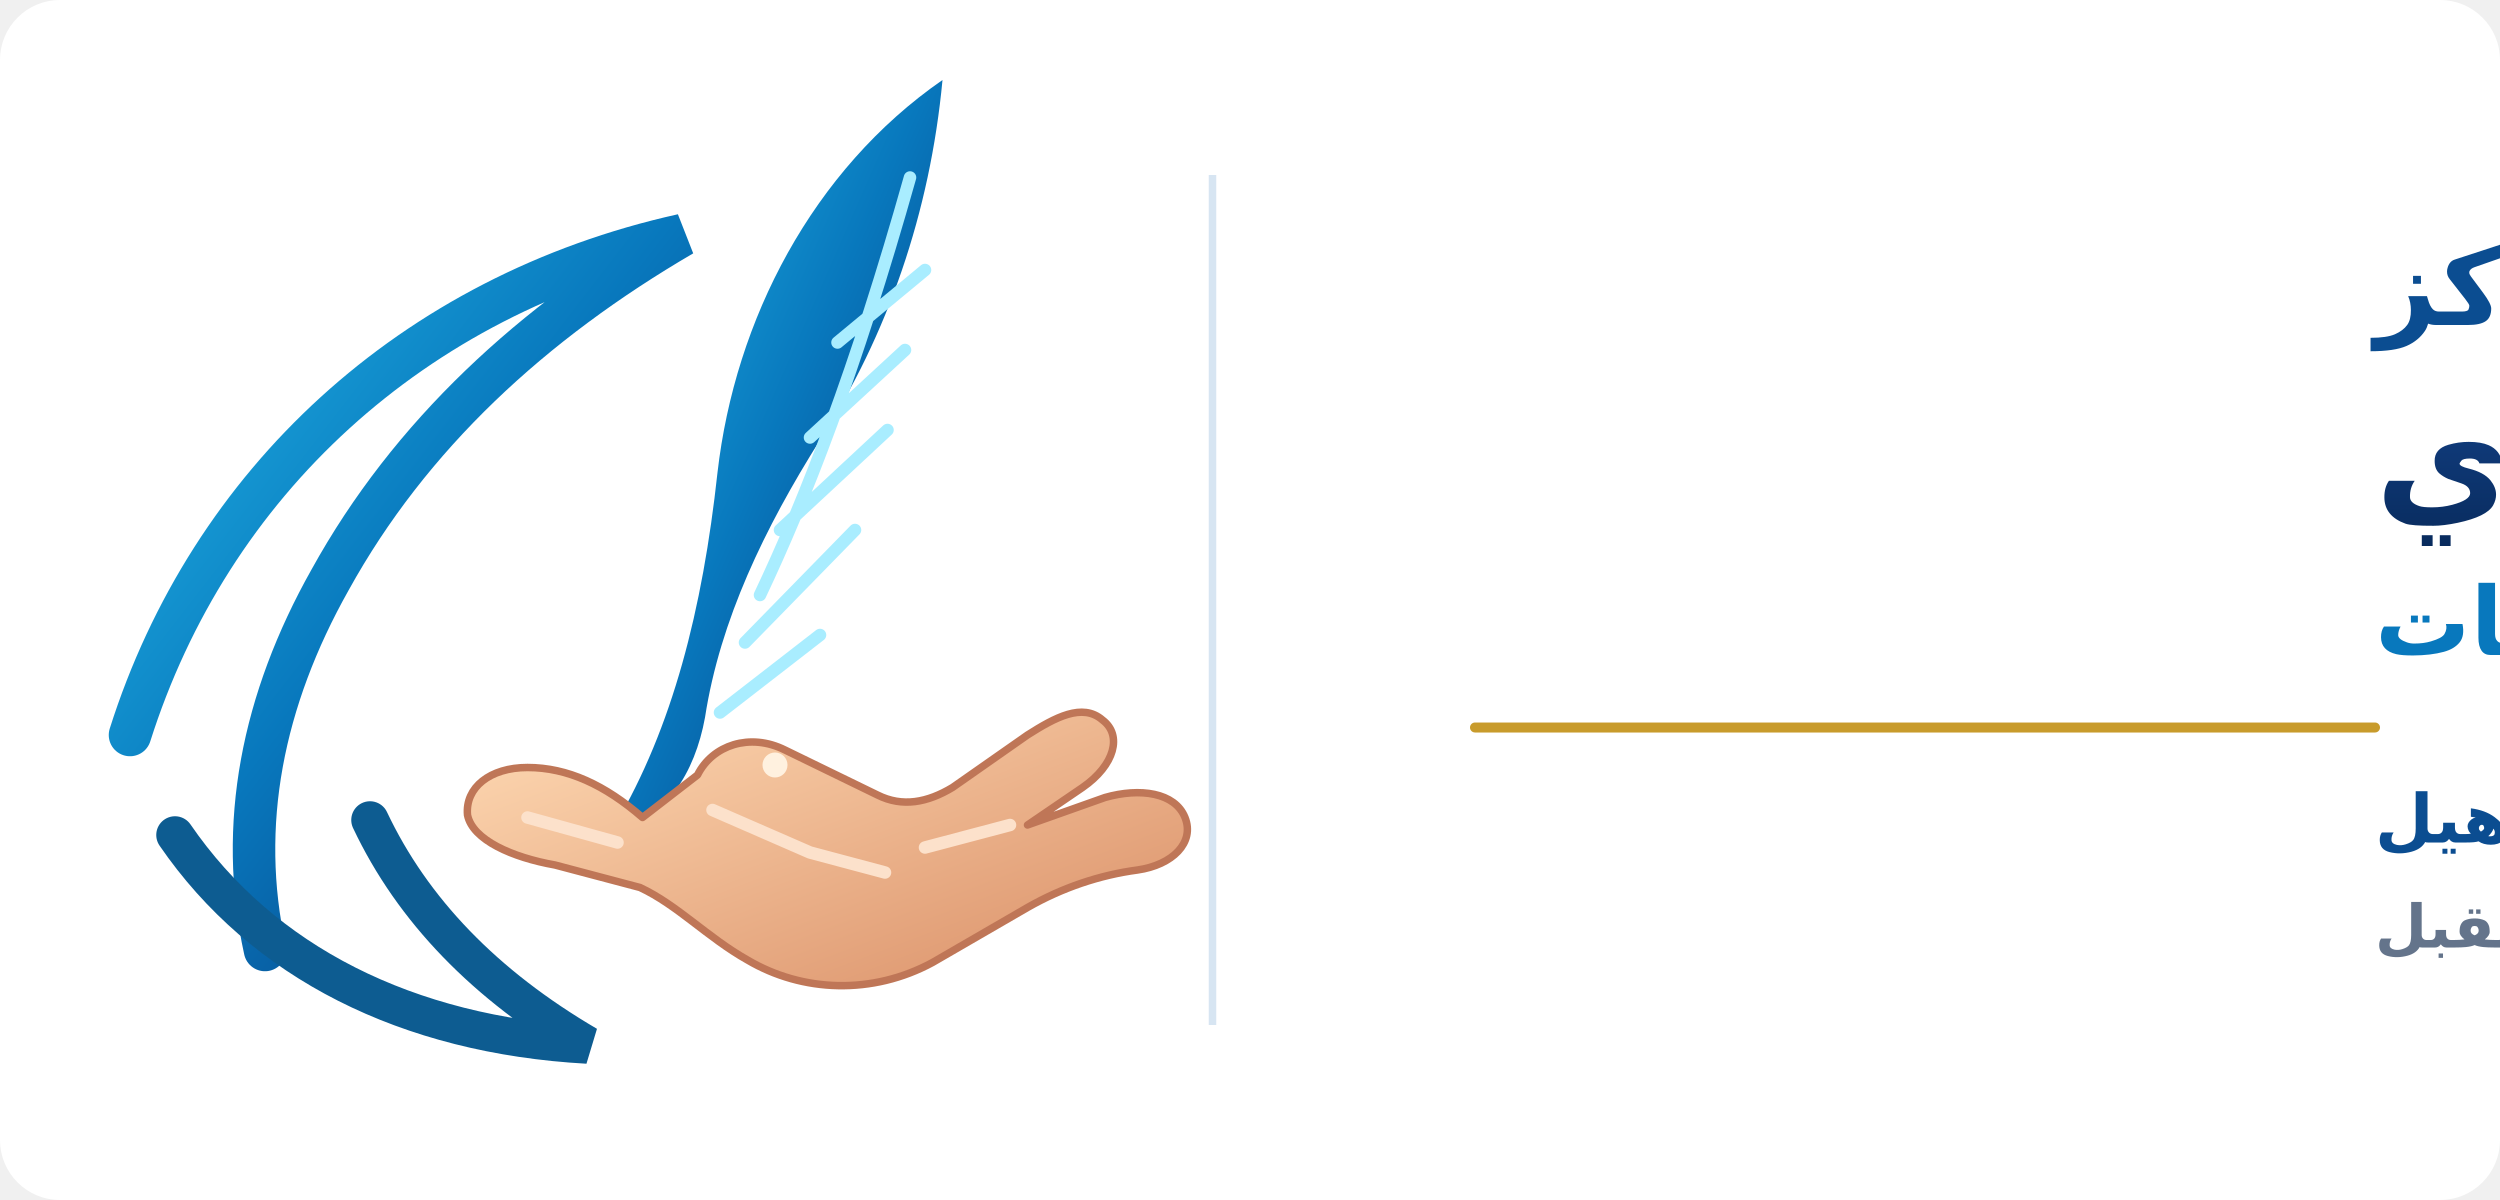
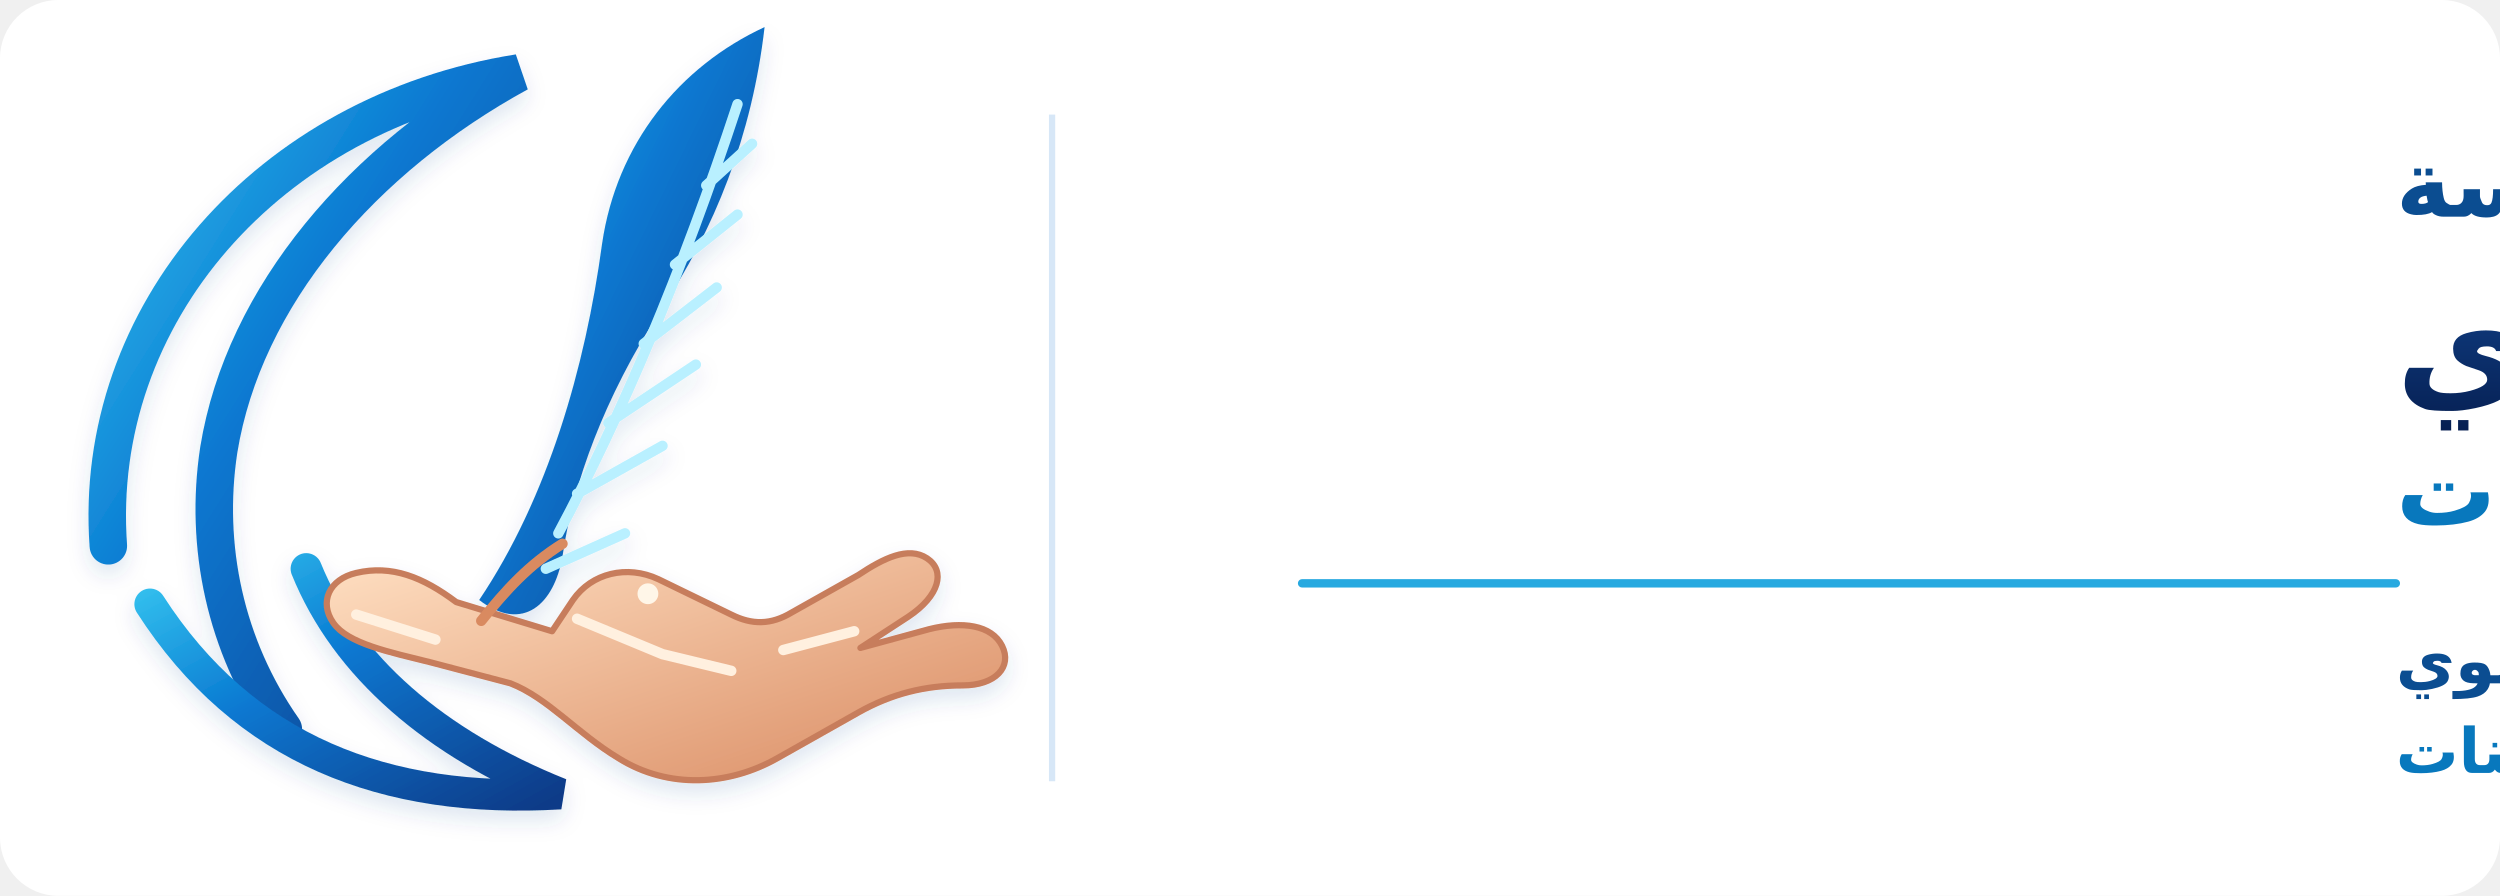
- <svg xmlns="http://www.w3.org/2000/svg" viewBox="0 0 1000 480" role="img" aria-labelledby="title desc">
+ <svg xmlns="http://www.w3.org/2000/svg" viewBox="0 0 1200 430" role="img" aria-labelledby="title desc">
  <defs>
    <linearGradient id="blue" x1="0" y1="0" x2="1" y2="1">
-       <stop offset="0" stop-color="#23b8e8" />
-       <stop offset=".48" stop-color="#0878bd" />
-       <stop offset="1" stop-color="#082f73" />
+       <stop offset="0" stop-color="#36c5f0" />
+       <stop offset=".42" stop-color="#0878d1" />
+       <stop offset="1" stop-color="#073b88" />
    </linearGradient>
-     <linearGradient id="navy" x1="0" y1="0" x2="0" y2="1">
-       <stop stop-color="#123f83" />
-       <stop offset="1" stop-color="#082b5d" />
+     <linearGradient id="deep" x1="0" y1="0" x2="0" y2="1">
+       <stop offset="0" stop-color="#103e83" />
+       <stop offset="1" stop-color="#061f52" />
    </linearGradient>
    <linearGradient id="skin" x1="0" y1="0" x2="1" y2="1">
-       <stop stop-color="#ffdbb5" />
-       <stop offset="1" stop-color="#d98d65" />
+       <stop offset="0" stop-color="#ffe0c3" />
+       <stop offset="1" stop-color="#d98a61" />
    </linearGradient>
+     <filter id="soft" x="-20%" y="-20%" width="140%" height="140%">
+       <feDropShadow dx="0" dy="5" stdDeviation="5" flood-color="#0b4d91" flood-opacity=".13" />
+     </filter>
  </defs>
-   <rect width="1000" height="480" rx="24" fill="#fff" />
-   <g transform="translate(22 24)">
-     <path d="M30 270C62 169 143 94 251 70C191 105 142 150 110 208C83 256 73 306 84 356" fill="none" stroke="url(#blue)" stroke-width="17" stroke-linecap="round" />
-     <path d="M48 310C83 361 141 390 213 394C172 370 143 340 126 304" fill="none" stroke="#0d5c91" stroke-width="15" stroke-linecap="round" />
-     <path d="M224 306C247 267 259 220 265 165C272 104 303 44 355 8C350 61 333 110 306 152C284 187 266 224 260 263C256 285 244 305 224 306Z" fill="url(#blue)" />
-     <path d="M282 214C300 176 320 125 342 47M276 233L320 188M290 188L333 148M302 151L340 116M313 113L348 84M266 261L306 230" fill="none" stroke="#a9edff" stroke-width="5" stroke-linecap="round" />
-     <path d="M235 303C220 290 205 283 189 283C174 283 164 291 165 302C167 312 183 319 200 322L234 331C249 338 261 351 277 360C299 373 327 374 351 361L389 339C403 331 418 326 433 324C447 322 456 313 452 303C448 293 434 291 420 295L389 306L411 291C424 282 427 270 419 264C411 257 400 263 389 270L359 291C349 297 339 299 329 294L292 276C278 269 263 274 257 286Z" fill="url(#skin)" stroke="#bf7657" stroke-width="3" stroke-linejoin="round" />
-     <path d="M189 303L225 313M263 300L302 317M302 317L332 325M348 315L382 306" fill="none" stroke="#fce1cb" stroke-width="5" stroke-linecap="round" />
-     <circle cx="288" cy="282" r="5" fill="#fff1df" />
+   <rect width="1200" height="430" rx="28" fill="#fff" />
+   <g transform="translate(24 12)" filter="url(#soft)">
+     <path d="M28 250C20 139 105 42 225 23C150 64 93 130 81 204C74 250 84 298 112 338" fill="none" stroke="url(#blue)" stroke-width="18" stroke-linecap="round" />
+     <path d="M48 278C93 348 161 374 245 369C185 345 142 308 123 261" fill="none" stroke="url(#blue)" stroke-width="15" stroke-linecap="round" />
+     <path d="M206 276C239 227 257 164 265 105C272 57 302 20 343 1C337 53 319 98 293 137C266 179 251 220 246 255C242 278 227 292 206 276Z" fill="url(#blue)" />
+     <path d="M244 244C274 188 303 120 330 38M253 225L294 202M268 191L310 163M285 153L320 126M300 115L330 91M315 77L337 57M238 261L276 244" fill="none" stroke="#b9f0ff" stroke-width="5" stroke-linecap="round" />
+     <path d="M195 277C179 265 164 259 147 263C134 266 129 277 136 287C143 297 163 301 183 306L221 316C239 323 253 340 273 352C297 367 326 365 349 352L388 330C404 321 420 317 438 317C454 317 462 308 457 298C452 288 438 286 422 290L389 299L412 284C427 274 430 262 421 256C412 250 400 256 388 264L356 282C346 288 337 288 327 283L292 266C277 259 260 263 251 276L241 291Z" fill="url(#skin)" stroke="#c77d5b" stroke-width="3" stroke-linejoin="round" />
+     <path d="M147 283L185 295M253 285L294 302M294 302L327 310M352 300L386 291" fill="none" stroke="#fff0df" stroke-width="5" stroke-linecap="round" />
+     <path d="M207 286C219 271 230 259 246 249" fill="none" stroke="#d98a61" stroke-width="5" stroke-linecap="round" />
+     <circle cx="287" cy="273" r="5" fill="#fff6e8" />
  </g>
-   <path d="M485 70V410" stroke="#d7e5f2" stroke-width="3" />
-   <g text-anchor="end" direction="rtl" font-family="Tahoma, Arial, sans-serif">
-     <text x="950" y="130" fill="#0b4d91" font-size="43" font-weight="700">مدارس ومراكز</text>
-     <text x="950" y="204" fill="url(#navy)" font-size="59" font-weight="900">دار الارتقاء الفكري</text>
-     <text x="950" y="262" fill="#0878bd" font-size="38" font-weight="800">لتعليم الجاليات</text>
-     <path d="M590 291H950" stroke="#c89b2c" stroke-width="4" stroke-linecap="round" />
-     <text x="950" y="337" fill="#0b4d91" font-size="27" font-weight="700">تعليم • تدريب • تأهيل</text>
-     <text x="950" y="379" fill="#64748b" font-size="24" font-weight="600">معًا نحو المعرفة وبناء المستقبل</text>
+   <path d="M505 55V375" stroke="#d7e7f7" stroke-width="3" />
+   <g font-family="Tahoma, Arial, sans-serif" text-anchor="end" direction="rtl">
+     <text x="1150" y="104" fill="#0b4d91" font-size="45" font-weight="700">مدرسة</text>
+     <text x="1150" y="190" fill="url(#deep)" font-size="68" font-weight="900">دار الإرتقاء الفكري</text>
+     <text x="1150" y="252" fill="#0878bd" font-size="48" font-weight="800">لتعليم الجاليات</text>
+     <path d="M625 280H1150" stroke="#27a9e0" stroke-width="4" stroke-linecap="round" />
+     <text x="1150" y="328" fill="#0b4d91" font-size="31" font-weight="700">من التمهيدي إلى الثانوي</text>
+     <text x="1150" y="371" fill="#0878bd" font-size="30" font-weight="700">بنين • بنات</text>
  </g>
</svg>
